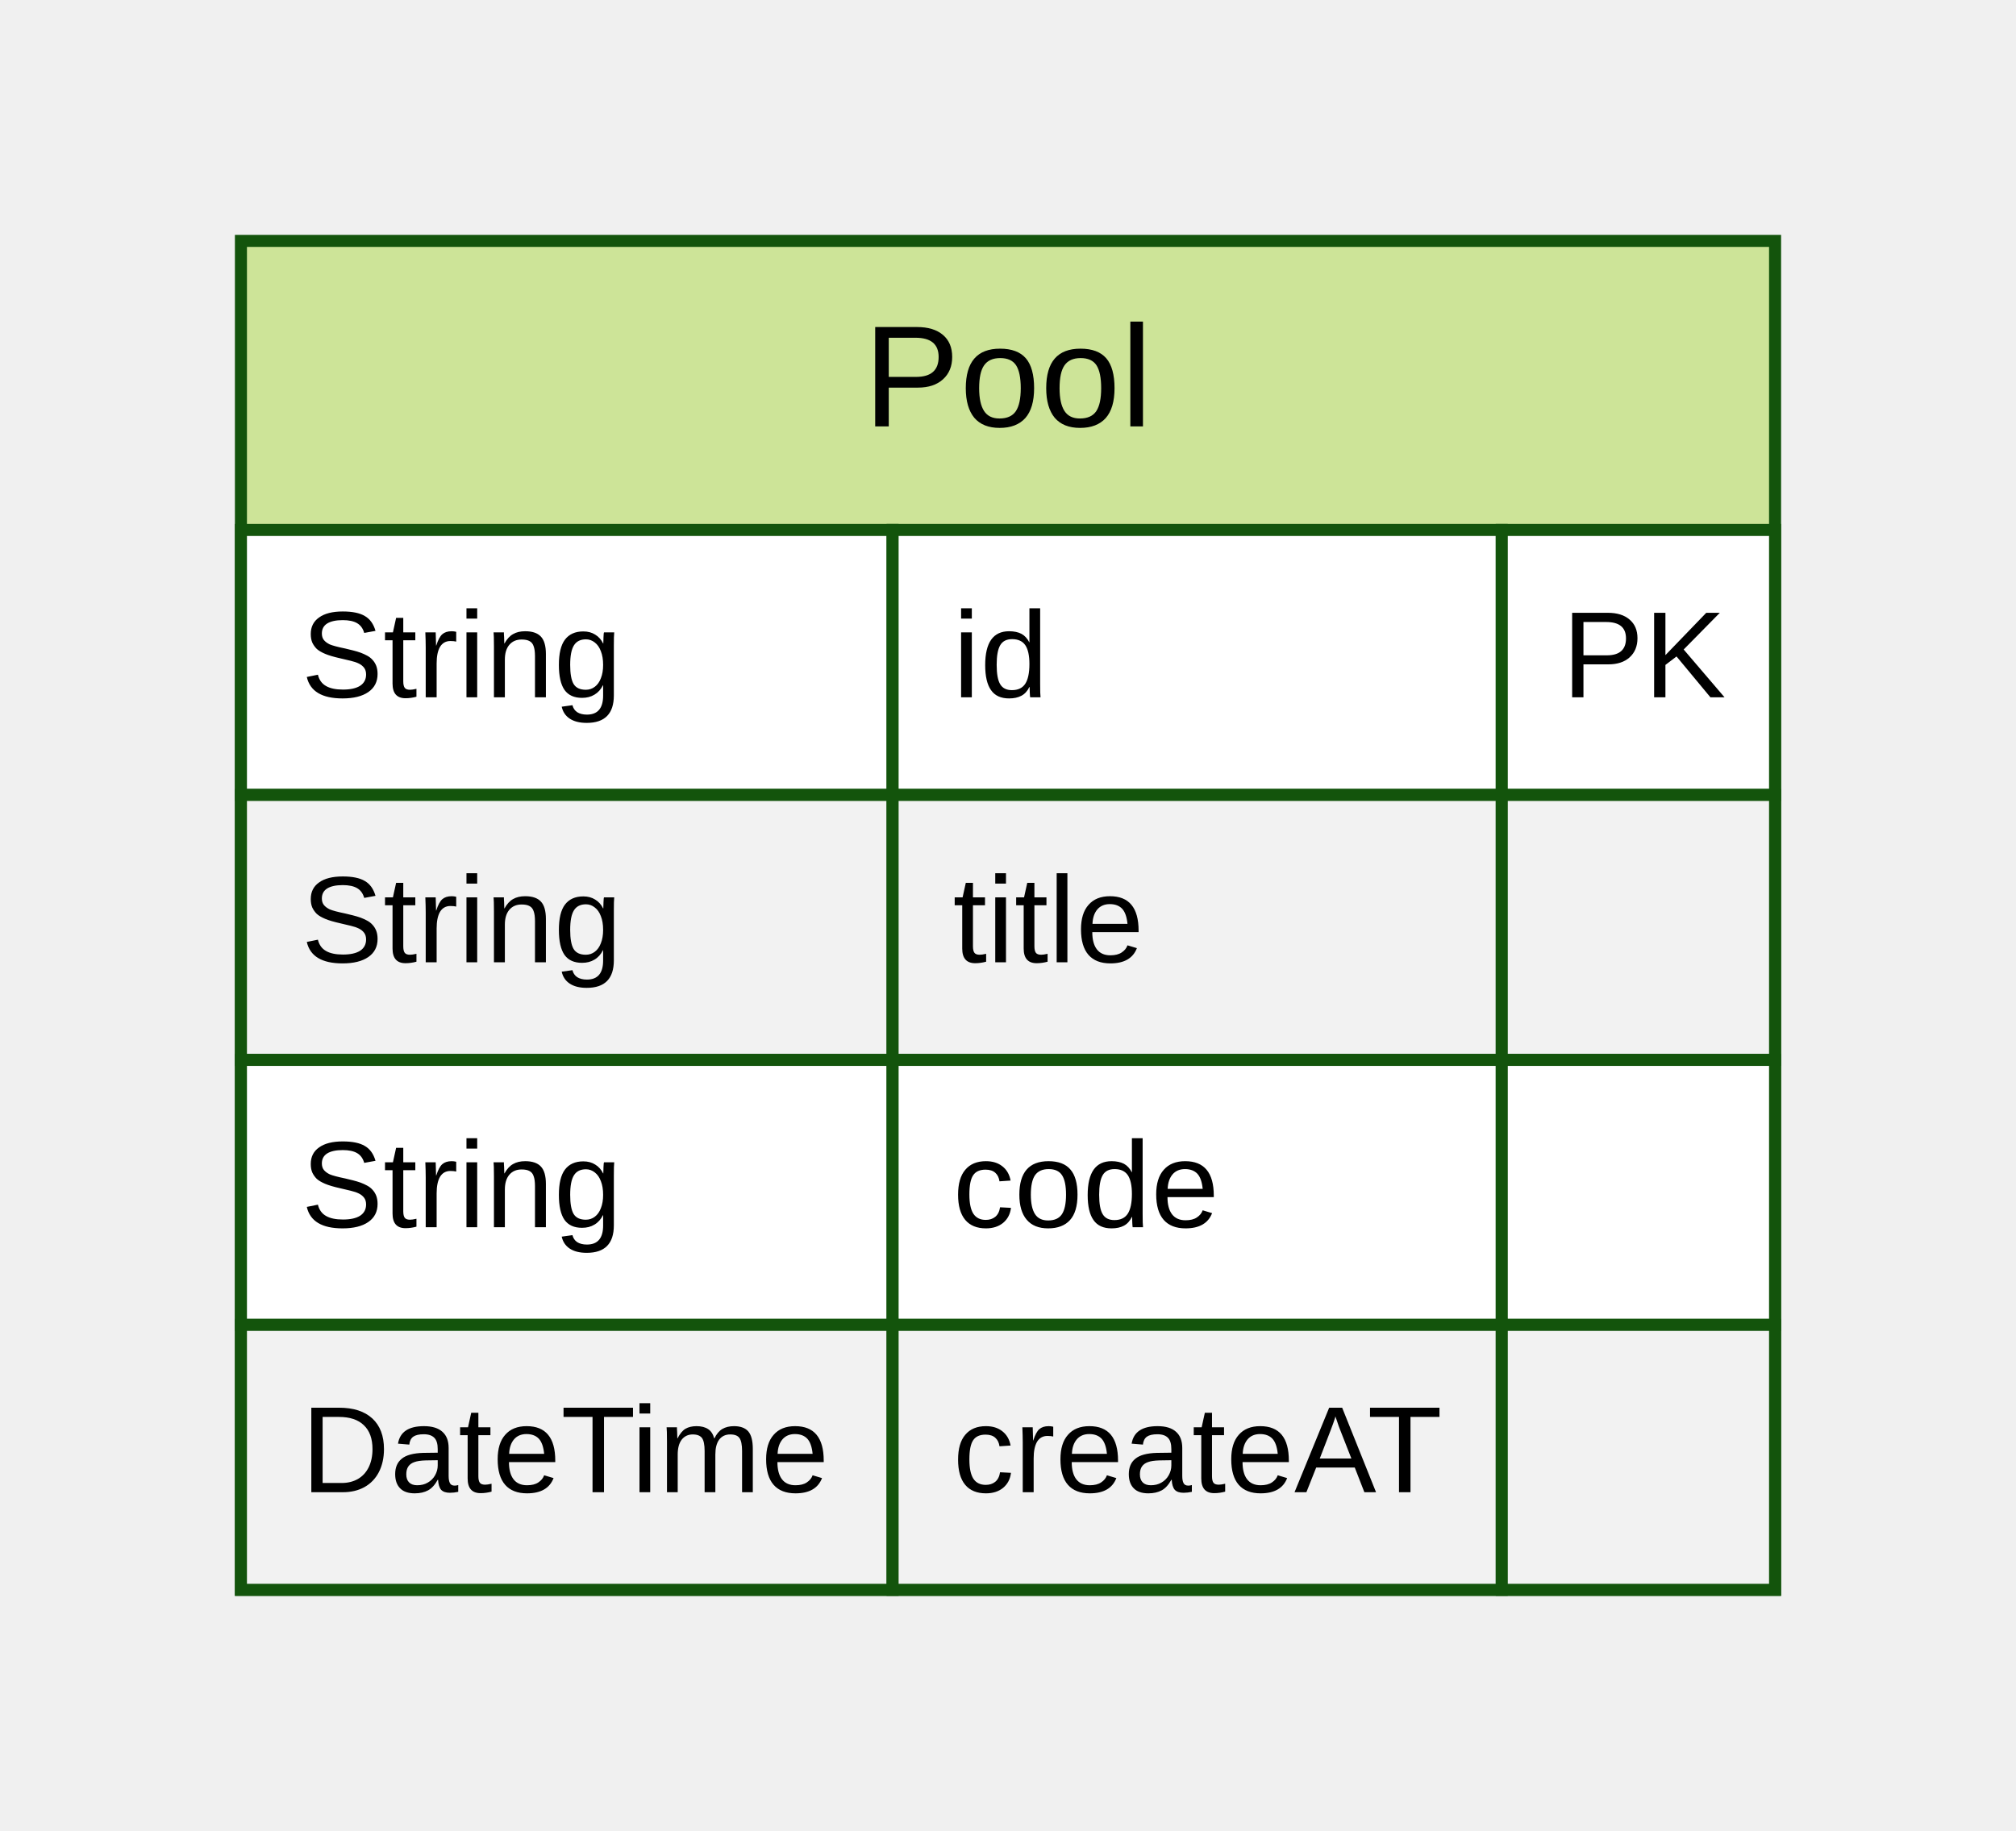
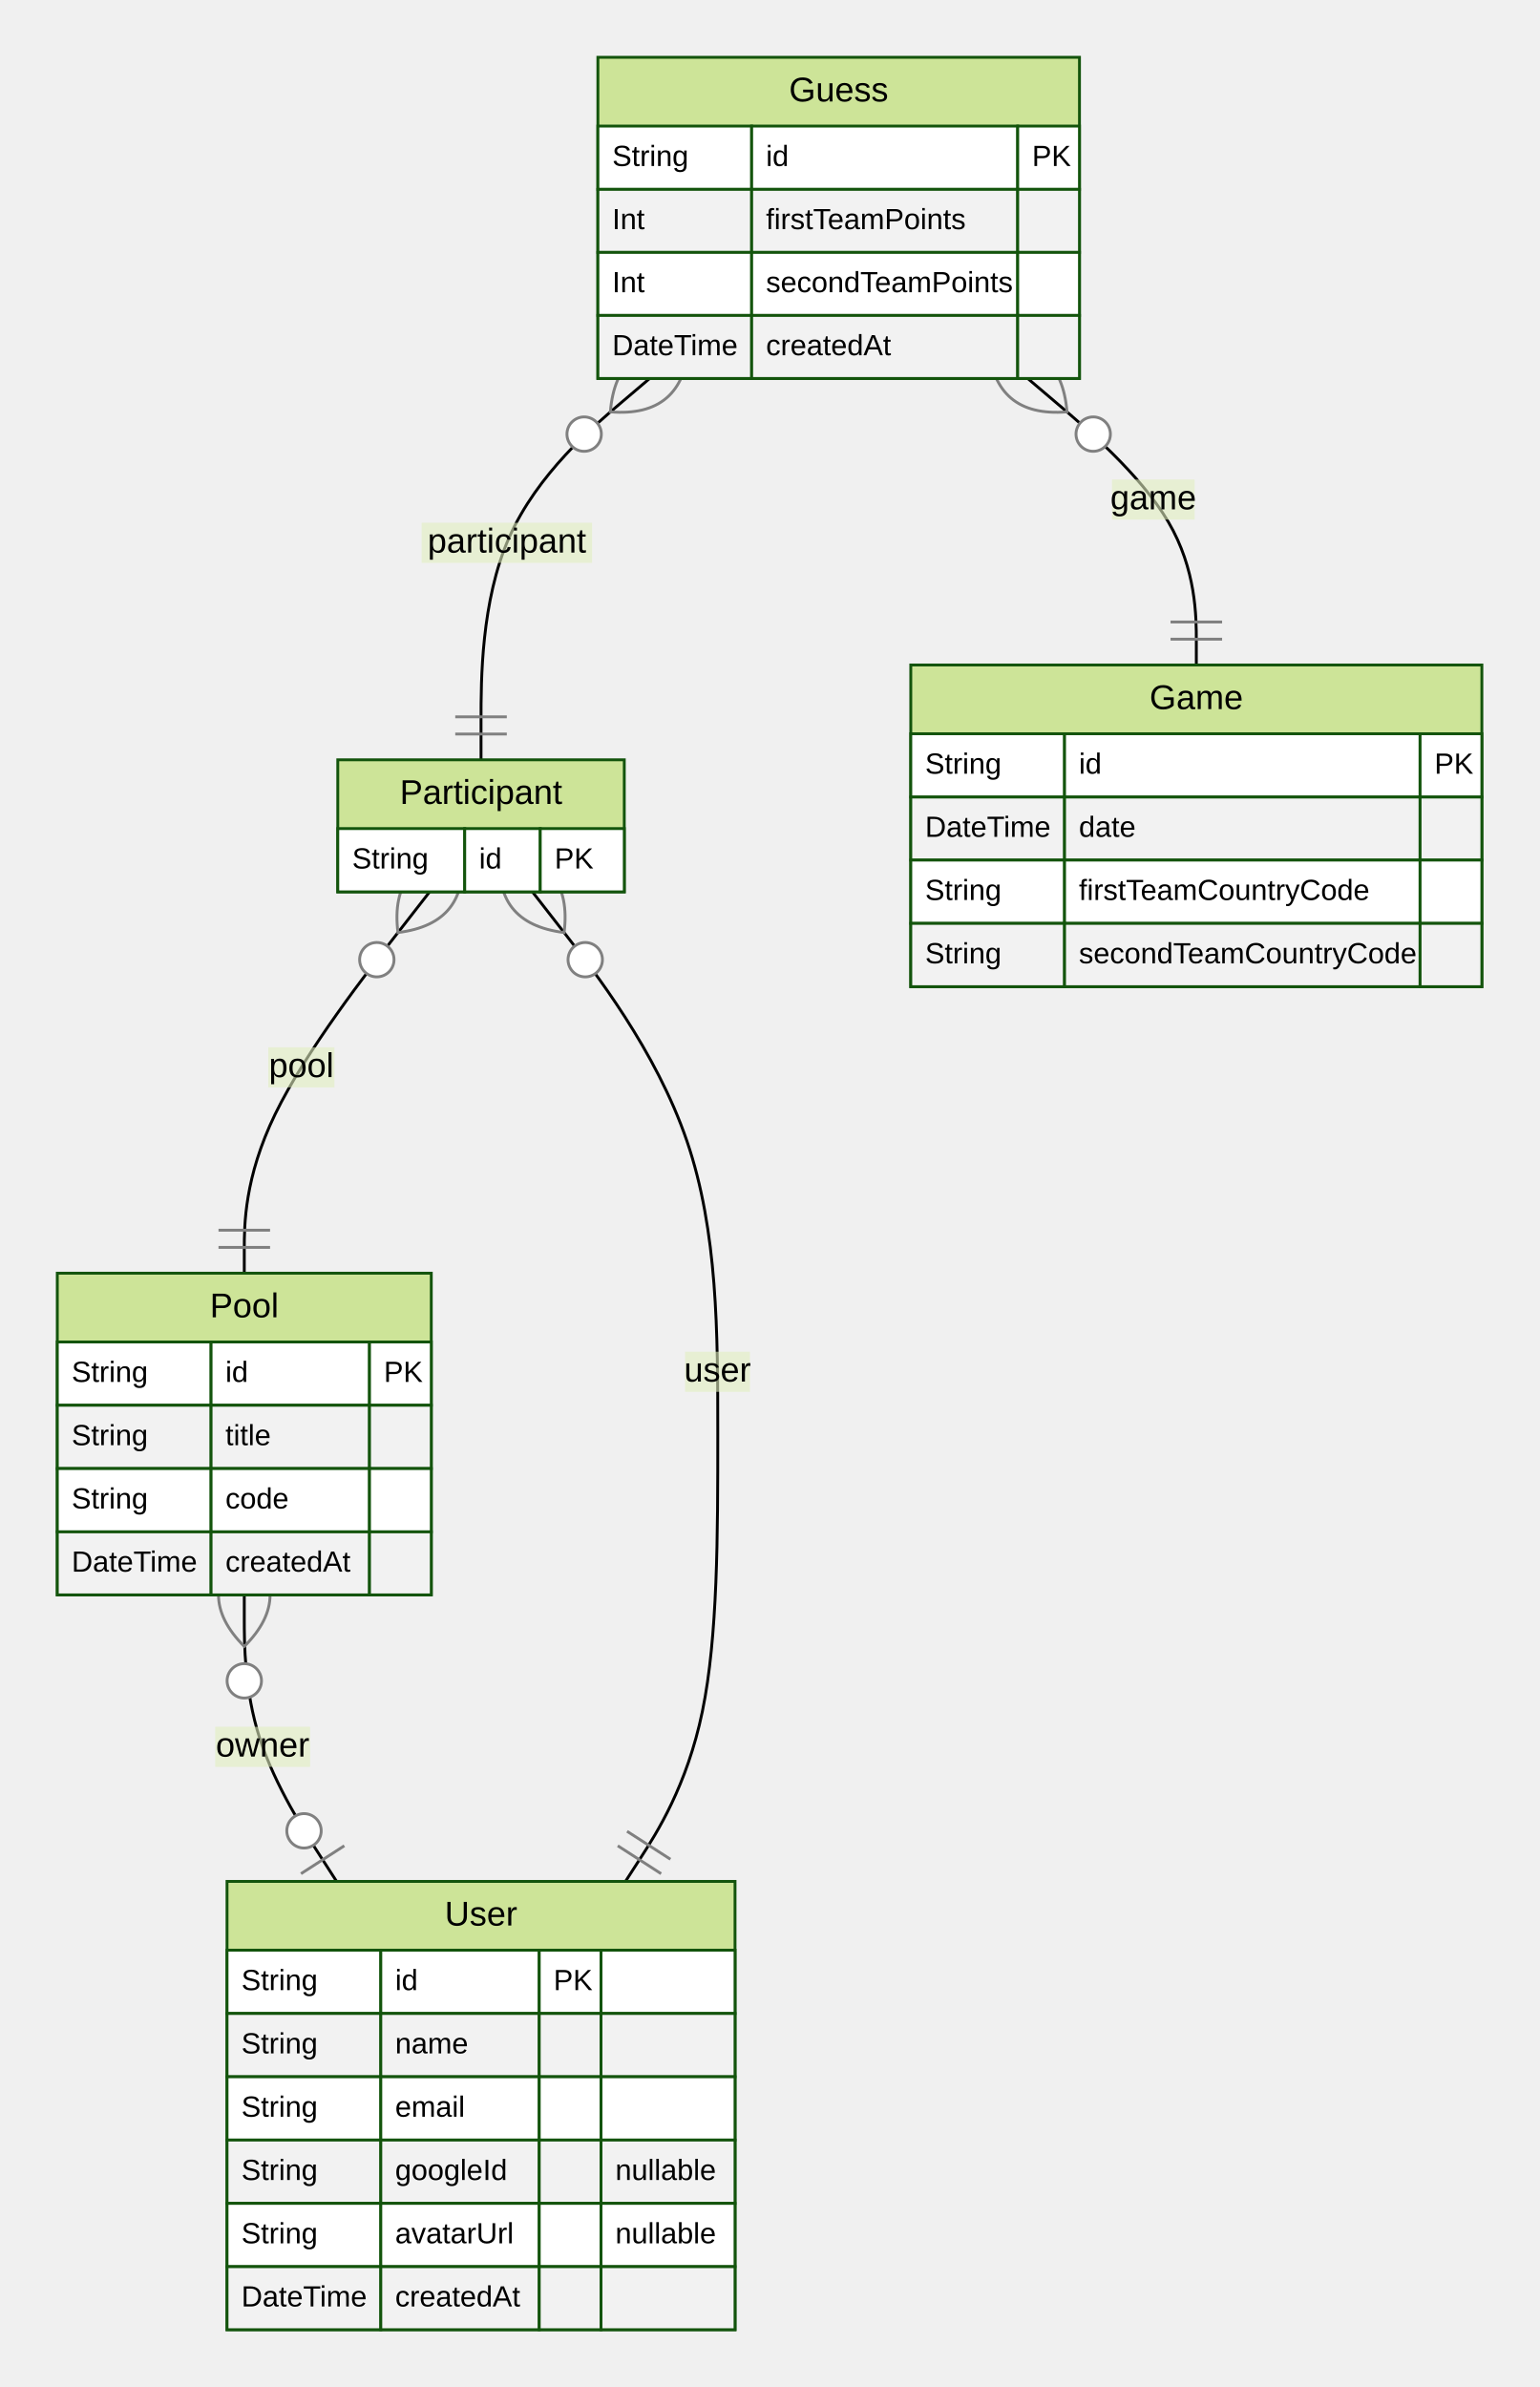
- <svg xmlns="http://www.w3.org/2000/svg" aria-labelledby="chart-title-mermaid-0 chart-desc-mermaid-0" role="img" viewBox="0 0 167.353 152" style="max-width: 167.353px; background-color: white;" width="100%" id="mermaid-0">
+ <svg xmlns="http://www.w3.org/2000/svg" aria-labelledby="chart-title-mermaid-0 chart-desc-mermaid-0" role="img" viewBox="0 0 537.227 833.102" style="max-width: 537.227px; background-color: white;" width="100%" id="mermaid-0">
  <style>#mermaid-0 {font-family:"trebuchet ms",verdana,arial,sans-serif;font-size:16px;fill:#000000;}#mermaid-0 .error-icon{fill:#552222;}#mermaid-0 .error-text{fill:#552222;stroke:#552222;}#mermaid-0 .edge-thickness-normal{stroke-width:2px;}#mermaid-0 .edge-thickness-thick{stroke-width:3.5px;}#mermaid-0 .edge-pattern-solid{stroke-dasharray:0;}#mermaid-0 .edge-pattern-dashed{stroke-dasharray:3;}#mermaid-0 .edge-pattern-dotted{stroke-dasharray:2;}#mermaid-0 .marker{fill:#000000;stroke:#000000;}#mermaid-0 .marker.cross{stroke:#000000;}#mermaid-0 svg{font-family:"trebuchet ms",verdana,arial,sans-serif;font-size:16px;}#mermaid-0 .entityBox{fill:#cde498;stroke:#13540c;}#mermaid-0 .attributeBoxOdd{fill:#ffffff;stroke:#13540c;}#mermaid-0 .attributeBoxEven{fill:#f2f2f2;stroke:#13540c;}#mermaid-0 .relationshipLabelBox{fill:hsl(78.158, 58.462%, 84.51%);opacity:0.7;background-color:hsl(78.158, 58.462%, 84.51%);}#mermaid-0 .relationshipLabelBox rect{opacity:0.5;}#mermaid-0 .relationshipLine{stroke:#000000;}#mermaid-0 :root{--mermaid-font-family:"trebuchet ms",verdana,arial,sans-serif;}</style>
  <g />
  <defs>
    <marker orient="auto" markerHeight="18" markerWidth="18" refY="9" refX="0" id="ONLY_ONE_START">
      <path d="M9,0 L9,18 M15,0 L15,18" fill="none" stroke="gray" />
    </marker>
  </defs>
  <defs>
    <marker orient="auto" markerHeight="18" markerWidth="18" refY="9" refX="18" id="ONLY_ONE_END">
      <path d="M3,0 L3,18 M9,0 L9,18" fill="none" stroke="gray" />
    </marker>
  </defs>
  <defs>
    <marker orient="auto" markerHeight="18" markerWidth="30" refY="9" refX="0" id="ZERO_OR_ONE_START">
      <circle r="6" cy="9" cx="21" fill="white" stroke="gray" />
      <path d="M9,0 L9,18" fill="none" stroke="gray" />
    </marker>
  </defs>
  <defs>
    <marker orient="auto" markerHeight="18" markerWidth="30" refY="9" refX="30" id="ZERO_OR_ONE_END">
      <circle r="6" cy="9" cx="9" fill="white" stroke="gray" />
      <path d="M21,0 L21,18" fill="none" stroke="gray" />
    </marker>
  </defs>
  <defs>
    <marker orient="auto" markerHeight="36" markerWidth="45" refY="18" refX="18" id="ONE_OR_MORE_START">
      <path d="M0,18 Q 18,0 36,18 Q 18,36 0,18 M42,9 L42,27" fill="none" stroke="gray" />
    </marker>
  </defs>
  <defs>
    <marker orient="auto" markerHeight="36" markerWidth="45" refY="18" refX="27" id="ONE_OR_MORE_END">
      <path d="M3,9 L3,27 M9,18 Q27,0 45,18 Q27,36 9,18" fill="none" stroke="gray" />
    </marker>
  </defs>
  <defs>
    <marker orient="auto" markerHeight="36" markerWidth="57" refY="18" refX="18" id="ZERO_OR_MORE_START">
      <circle r="6" cy="18" cx="48" fill="white" stroke="gray" />
      <path d="M0,18 Q18,0 36,18 Q18,36 0,18" fill="none" stroke="gray" />
    </marker>
  </defs>
  <defs>
    <marker orient="auto" markerHeight="36" markerWidth="57" refY="18" refX="39" id="ZERO_OR_MORE_END">
      <circle r="6" cy="18" cx="9" fill="white" stroke="gray" />
      <path d="M21,18 Q39,0 57,18 Q39,36 21,18" fill="none" stroke="gray" />
    </marker>
  </defs>
-   <g transform="translate(20,20 )" id="Pool">
-     <rect height="112" width="127.353" y="0" x="0" stroke="gray" fill-opacity="100%" fill="honeydew" class="er entityBox" />
-     <text transform="translate(63.6763,12)" style="font-family: &quot;trebuchet ms&quot;, verdana, arial, sans-serif;; font-size: 12px" text-anchor="middle" dominant-baseline="middle" y="0" x="0" id="entity-Pool" class="er entityLabel">Pool</text>
-     <rect height="22" width="54.096" y="24" x="0" stroke="gray" fill-opacity="100%" fill="honeydew" class="er attributeBoxOdd" />
-     <text transform="translate(5,35)" style="font-family: &quot;trebuchet ms&quot;, verdana, arial, sans-serif;; font-size: 10.2px" text-anchor="left" dominant-baseline="middle" y="0" x="0" id="entity-Pool-attr-1-type" class="er entityLabel">String</text>
-     <rect height="22" width="50.569" y="24" x="54.096" stroke="gray" fill-opacity="100%" fill="honeydew" class="er attributeBoxOdd" />
-     <text transform="translate(59.09555,35)" style="font-family: &quot;trebuchet ms&quot;, verdana, arial, sans-serif;; font-size: 10.2px" text-anchor="left" dominant-baseline="middle" y="0" x="0" id="entity-Pool-attr-1-name" class="er entityLabel">id</text>
-     <rect height="22" width="22.688" y="24" x="104.665" stroke="gray" fill-opacity="100%" fill="honeydew" class="er attributeBoxOdd" />
-     <text transform="translate(109.6649,35)" style="font-family: &quot;trebuchet ms&quot;, verdana, arial, sans-serif;; font-size: 10.2px" text-anchor="left" dominant-baseline="middle" y="0" x="0" id="entity-Pool-attr-1-key" class="er entityLabel">PK</text>
-     <rect height="22" width="54.096" y="46" x="0" stroke="gray" fill-opacity="100%" fill="honeydew" class="er attributeBoxEven" />
-     <text transform="translate(5,57)" style="font-family: &quot;trebuchet ms&quot;, verdana, arial, sans-serif;; font-size: 10.2px" text-anchor="left" dominant-baseline="middle" y="0" x="0" id="entity-Pool-attr-2-type" class="er entityLabel">String</text>
-     <rect height="22" width="50.569" y="46" x="54.096" stroke="gray" fill-opacity="100%" fill="honeydew" class="er attributeBoxEven" />
-     <text transform="translate(59.09555,57)" style="font-family: &quot;trebuchet ms&quot;, verdana, arial, sans-serif;; font-size: 10.2px" text-anchor="left" dominant-baseline="middle" y="0" x="0" id="entity-Pool-attr-2-name" class="er entityLabel">title</text>
-     <rect height="22" width="22.688" y="46" x="104.665" stroke="gray" fill-opacity="100%" fill="honeydew" class="er attributeBoxEven" />
-     <text transform="translate(109.6649,57)" style="font-family: &quot;trebuchet ms&quot;, verdana, arial, sans-serif;; font-size: 10.2px" text-anchor="left" dominant-baseline="middle" y="0" x="0" id="entity-Pool-attr-2-key" class="er entityLabel" />
-     <rect height="22" width="54.096" y="68" x="0" stroke="gray" fill-opacity="100%" fill="honeydew" class="er attributeBoxOdd" />
-     <text transform="translate(5,79)" style="font-family: &quot;trebuchet ms&quot;, verdana, arial, sans-serif;; font-size: 10.2px" text-anchor="left" dominant-baseline="middle" y="0" x="0" id="entity-Pool-attr-3-type" class="er entityLabel">String</text>
-     <rect height="22" width="50.569" y="68" x="54.096" stroke="gray" fill-opacity="100%" fill="honeydew" class="er attributeBoxOdd" />
-     <text transform="translate(59.09555,79)" style="font-family: &quot;trebuchet ms&quot;, verdana, arial, sans-serif;; font-size: 10.2px" text-anchor="left" dominant-baseline="middle" y="0" x="0" id="entity-Pool-attr-3-name" class="er entityLabel">code</text>
-     <rect height="22" width="22.688" y="68" x="104.665" stroke="gray" fill-opacity="100%" fill="honeydew" class="er attributeBoxOdd" />
-     <text transform="translate(109.6649,79)" style="font-family: &quot;trebuchet ms&quot;, verdana, arial, sans-serif;; font-size: 10.2px" text-anchor="left" dominant-baseline="middle" y="0" x="0" id="entity-Pool-attr-3-key" class="er entityLabel" />
-     <rect height="22" width="54.096" y="90" x="0" stroke="gray" fill-opacity="100%" fill="honeydew" class="er attributeBoxEven" />
-     <text transform="translate(5,101)" style="font-family: &quot;trebuchet ms&quot;, verdana, arial, sans-serif;; font-size: 10.2px" text-anchor="left" dominant-baseline="middle" y="0" x="0" id="entity-Pool-attr-4-type" class="er entityLabel">DateTime</text>
-     <rect height="22" width="50.569" y="90" x="54.096" stroke="gray" fill-opacity="100%" fill="honeydew" class="er attributeBoxEven" />
-     <text transform="translate(59.09555,101)" style="font-family: &quot;trebuchet ms&quot;, verdana, arial, sans-serif;; font-size: 10.2px" text-anchor="left" dominant-baseline="middle" y="0" x="0" id="entity-Pool-attr-4-name" class="er entityLabel">createAT</text>
-     <rect height="22" width="22.688" y="90" x="104.665" stroke="gray" fill-opacity="100%" fill="honeydew" class="er attributeBoxEven" />
-     <text transform="translate(109.6649,101)" style="font-family: &quot;trebuchet ms&quot;, verdana, arial, sans-serif;; font-size: 10.2px" text-anchor="left" dominant-baseline="middle" y="0" x="0" id="entity-Pool-attr-4-key" class="er entityLabel" />
-   </g>
+   <path marker-start="url(#ZERO_OR_MORE_START)" marker-end="url(#ZERO_OR_ONE_END)" fill="none" stroke="gray" d="M85.266,556.643L85.266,564.976C85.266,573.309,85.266,589.976,90.636,606.643C96.006,623.309,106.746,639.976,112.116,648.309L117.486,656.643" class="er relationshipLine" />
+   <path marker-start="url(#ZERO_OR_MORE_START)" marker-end="url(#ONLY_ONE_END)" fill="none" stroke="gray" d="M185.841,311.275L196.622,325.124C207.404,338.973,228.968,366.67,239.749,398.208C250.531,429.746,250.531,465.126,250.531,500.505C250.531,535.884,250.531,571.263,245.161,597.286C239.791,623.309,229.051,639.976,223.681,648.309L218.311,656.643" class="er relationshipLine" />
+   <path marker-start="url(#ZERO_OR_MORE_START)" marker-end="url(#ONLY_ONE_END)" fill="none" stroke="gray" d="M149.956,311.275L139.174,325.124C128.393,338.973,106.829,366.67,96.047,388.852C85.266,411.034,85.266,427.701,85.266,436.034L85.266,444.367" class="er relationshipLine" />
+   <path marker-start="url(#ZERO_OR_MORE_START)" marker-end="url(#ONLY_ONE_END)" fill="none" stroke="gray" d="M226.756,132.092L216.946,140.425C207.137,148.758,187.518,165.425,177.708,187.607C167.898,209.789,167.898,237.486,167.898,251.335L167.898,265.184" class="er relationshipLine" />
+   <path marker-start="url(#ZERO_OR_MORE_START)" marker-end="url(#ONLY_ONE_END)" fill="none" stroke="gray" d="M358.705,132.092L368.515,140.425C378.324,148.758,397.943,165.425,407.753,182.092C417.562,198.758,417.562,215.425,417.562,223.758L417.562,232.092" class="er relationshipLine" />
+   <g transform="translate(20,444.3672 )" id="Pool">
+     <rect height="112.275" width="130.531" y="0" x="0" stroke="gray" fill-opacity="100%" fill="honeydew" class="er entityBox" />
+     <text transform="translate(65.26562,12)" style="font-family: &quot;trebuchet ms&quot;, verdana, arial, sans-serif;; font-size: 12px" text-anchor="middle" dominant-baseline="middle" y="0" x="0" id="entity-Pool" class="er entityLabel">Pool</text>
+     <rect height="22.092" width="53.672" y="24" x="0" stroke="gray" fill-opacity="100%" fill="honeydew" class="er attributeBoxOdd" />
+     <text transform="translate(5,35.0459)" style="font-family: &quot;trebuchet ms&quot;, verdana, arial, sans-serif;; font-size: 10.2px" text-anchor="left" dominant-baseline="middle" y="0" x="0" id="entity-Pool-attr-1-type" class="er entityLabel">String</text>
+     <rect height="22.092" width="55.297" y="24" x="53.672" stroke="gray" fill-opacity="100%" fill="honeydew" class="er attributeBoxOdd" />
+     <text transform="translate(58.67188,35.0459)" style="font-family: &quot;trebuchet ms&quot;, verdana, arial, sans-serif;; font-size: 10.2px" text-anchor="left" dominant-baseline="middle" y="0" x="0" id="entity-Pool-attr-1-name" class="er entityLabel">id</text>
+     <rect height="22.092" width="21.562" y="24" x="108.969" stroke="gray" fill-opacity="100%" fill="honeydew" class="er attributeBoxOdd" />
+     <text transform="translate(113.9688,35.0459)" style="font-family: &quot;trebuchet ms&quot;, verdana, arial, sans-serif;; font-size: 10.2px" text-anchor="left" dominant-baseline="middle" y="0" x="0" id="entity-Pool-attr-1-key" class="er entityLabel">PK</text>
+     <rect height="22.092" width="53.672" y="46.092" x="0" stroke="gray" fill-opacity="100%" fill="honeydew" class="er attributeBoxEven" />
+     <text transform="translate(5,57.1377)" style="font-family: &quot;trebuchet ms&quot;, verdana, arial, sans-serif;; font-size: 10.2px" text-anchor="left" dominant-baseline="middle" y="0" x="0" id="entity-Pool-attr-2-type" class="er entityLabel">String</text>
+     <rect height="22.092" width="55.297" y="46.092" x="53.672" stroke="gray" fill-opacity="100%" fill="honeydew" class="er attributeBoxEven" />
+     <text transform="translate(58.67188,57.1377)" style="font-family: &quot;trebuchet ms&quot;, verdana, arial, sans-serif;; font-size: 10.2px" text-anchor="left" dominant-baseline="middle" y="0" x="0" id="entity-Pool-attr-2-name" class="er entityLabel">title</text>
+     <rect height="22.092" width="21.562" y="46.092" x="108.969" stroke="gray" fill-opacity="100%" fill="honeydew" class="er attributeBoxEven" />
+     <text transform="translate(113.9688,57.1377)" style="font-family: &quot;trebuchet ms&quot;, verdana, arial, sans-serif;; font-size: 10.2px" text-anchor="left" dominant-baseline="middle" y="0" x="0" id="entity-Pool-attr-2-key" class="er entityLabel" />
+     <rect height="22.092" width="53.672" y="68.184" x="0" stroke="gray" fill-opacity="100%" fill="honeydew" class="er attributeBoxOdd" />
+     <text transform="translate(5,79.22949)" style="font-family: &quot;trebuchet ms&quot;, verdana, arial, sans-serif;; font-size: 10.2px" text-anchor="left" dominant-baseline="middle" y="0" x="0" id="entity-Pool-attr-3-type" class="er entityLabel">String</text>
+     <rect height="22.092" width="55.297" y="68.184" x="53.672" stroke="gray" fill-opacity="100%" fill="honeydew" class="er attributeBoxOdd" />
+     <text transform="translate(58.67188,79.22949)" style="font-family: &quot;trebuchet ms&quot;, verdana, arial, sans-serif;; font-size: 10.2px" text-anchor="left" dominant-baseline="middle" y="0" x="0" id="entity-Pool-attr-3-name" class="er entityLabel">code</text>
+     <rect height="22.092" width="21.562" y="68.184" x="108.969" stroke="gray" fill-opacity="100%" fill="honeydew" class="er attributeBoxOdd" />
+     <text transform="translate(113.9688,79.22949)" style="font-family: &quot;trebuchet ms&quot;, verdana, arial, sans-serif;; font-size: 10.2px" text-anchor="left" dominant-baseline="middle" y="0" x="0" id="entity-Pool-attr-3-key" class="er entityLabel" />
+     <rect height="22" width="53.672" y="90.275" x="0" stroke="gray" fill-opacity="100%" fill="honeydew" class="er attributeBoxEven" />
+     <text transform="translate(5,101.2754)" style="font-family: &quot;trebuchet ms&quot;, verdana, arial, sans-serif;; font-size: 10.2px" text-anchor="left" dominant-baseline="middle" y="0" x="0" id="entity-Pool-attr-4-type" class="er entityLabel">DateTime</text>
+     <rect height="22" width="55.297" y="90.275" x="53.672" stroke="gray" fill-opacity="100%" fill="honeydew" class="er attributeBoxEven" />
+     <text transform="translate(58.67188,101.2754)" style="font-family: &quot;trebuchet ms&quot;, verdana, arial, sans-serif;; font-size: 10.2px" text-anchor="left" dominant-baseline="middle" y="0" x="0" id="entity-Pool-attr-4-name" class="er entityLabel">createdAt</text>
+     <rect height="22" width="21.562" y="90.275" x="108.969" stroke="gray" fill-opacity="100%" fill="honeydew" class="er attributeBoxEven" />
+     <text transform="translate(113.9688,101.2754)" style="font-family: &quot;trebuchet ms&quot;, verdana, arial, sans-serif;; font-size: 10.2px" text-anchor="left" dominant-baseline="middle" y="0" x="0" id="entity-Pool-attr-4-key" class="er entityLabel" />
+   </g>
+   <g transform="translate(117.8984,265.1836 )" id="Participant">
+     <rect height="46.092" width="100" y="0" x="0" stroke="gray" fill-opacity="100%" fill="honeydew" class="er entityBox" />
+     <text transform="translate(50,12)" style="font-family: &quot;trebuchet ms&quot;, verdana, arial, sans-serif;; font-size: 12px" text-anchor="middle" dominant-baseline="middle" y="0" x="0" id="entity-Participant" class="er entityLabel">Participant</text>
+     <rect height="22.092" width="44.302" y="24" x="0" stroke="gray" fill-opacity="100%" fill="honeydew" class="er attributeBoxOdd" />
+     <text transform="translate(5,35.0459)" style="font-family: &quot;trebuchet ms&quot;, verdana, arial, sans-serif;; font-size: 10.2px" text-anchor="left" dominant-baseline="middle" y="0" x="0" id="entity-Participant-attr-1-type" class="er entityLabel">String</text>
+     <rect height="22.092" width="26.365" y="24" x="44.302" stroke="gray" fill-opacity="100%" fill="honeydew" class="er attributeBoxOdd" />
+     <text transform="translate(49.30208,35.0459)" style="font-family: &quot;trebuchet ms&quot;, verdana, arial, sans-serif;; font-size: 10.2px" text-anchor="left" dominant-baseline="middle" y="0" x="0" id="entity-Participant-attr-1-name" class="er entityLabel">id</text>
+     <rect height="22.092" width="29.333" y="24" x="70.667" stroke="gray" fill-opacity="100%" fill="honeydew" class="er attributeBoxOdd" />
+     <text transform="translate(75.66667,35.0459)" style="font-family: &quot;trebuchet ms&quot;, verdana, arial, sans-serif;; font-size: 10.2px" text-anchor="left" dominant-baseline="middle" y="0" x="0" id="entity-Participant-attr-1-key" class="er entityLabel">PK</text>
+   </g>
+   <g transform="translate(79.24219,656.6426 )" id="User">
+     <rect height="156.459" width="177.312" y="0" x="0" stroke="gray" fill-opacity="100%" fill="honeydew" class="er entityBox" />
+     <text transform="translate(88.65625,12)" style="font-family: &quot;trebuchet ms&quot;, verdana, arial, sans-serif;; font-size: 12px" text-anchor="middle" dominant-baseline="middle" y="0" x="0" id="entity-User" class="er entityLabel">User</text>
+     <rect height="22.092" width="53.672" y="24" x="0" stroke="gray" fill-opacity="100%" fill="honeydew" class="er attributeBoxOdd" />
+     <text transform="translate(5,35.0459)" style="font-family: &quot;trebuchet ms&quot;, verdana, arial, sans-serif;; font-size: 10.2px" text-anchor="left" dominant-baseline="middle" y="0" x="0" id="entity-User-attr-1-type" class="er entityLabel">String</text>
+     <rect height="22.092" width="55.297" y="24" x="53.672" stroke="gray" fill-opacity="100%" fill="honeydew" class="er attributeBoxOdd" />
+     <text transform="translate(58.67188,35.0459)" style="font-family: &quot;trebuchet ms&quot;, verdana, arial, sans-serif;; font-size: 10.2px" text-anchor="left" dominant-baseline="middle" y="0" x="0" id="entity-User-attr-1-name" class="er entityLabel">id</text>
+     <rect height="22.092" width="21.562" y="24" x="108.969" stroke="gray" fill-opacity="100%" fill="honeydew" class="er attributeBoxOdd" />
+     <text transform="translate(113.9688,35.0459)" style="font-family: &quot;trebuchet ms&quot;, verdana, arial, sans-serif;; font-size: 10.2px" text-anchor="left" dominant-baseline="middle" y="0" x="0" id="entity-User-attr-1-key" class="er entityLabel">PK</text>
+     <rect height="22.092" width="46.781" y="24" x="130.531" stroke="gray" fill-opacity="100%" fill="honeydew" class="er attributeBoxOdd" />
+     <text transform="translate(135.5312,35.0459)" style="font-family: &quot;trebuchet ms&quot;, verdana, arial, sans-serif;; font-size: 10.2px" text-anchor="left" dominant-baseline="middle" y="0" x="0" id="entity-User-attr-1-comment" class="er entityLabel" />
+     <rect height="22.092" width="53.672" y="46.092" x="0" stroke="gray" fill-opacity="100%" fill="honeydew" class="er attributeBoxEven" />
+     <text transform="translate(5,57.1377)" style="font-family: &quot;trebuchet ms&quot;, verdana, arial, sans-serif;; font-size: 10.2px" text-anchor="left" dominant-baseline="middle" y="0" x="0" id="entity-User-attr-2-type" class="er entityLabel">String</text>
+     <rect height="22.092" width="55.297" y="46.092" x="53.672" stroke="gray" fill-opacity="100%" fill="honeydew" class="er attributeBoxEven" />
+     <text transform="translate(58.67188,57.1377)" style="font-family: &quot;trebuchet ms&quot;, verdana, arial, sans-serif;; font-size: 10.2px" text-anchor="left" dominant-baseline="middle" y="0" x="0" id="entity-User-attr-2-name" class="er entityLabel">name</text>
+     <rect height="22.092" width="21.562" y="46.092" x="108.969" stroke="gray" fill-opacity="100%" fill="honeydew" class="er attributeBoxEven" />
+     <text transform="translate(113.9688,57.1377)" style="font-family: &quot;trebuchet ms&quot;, verdana, arial, sans-serif;; font-size: 10.2px" text-anchor="left" dominant-baseline="middle" y="0" x="0" id="entity-User-attr-2-key" class="er entityLabel" />
+     <rect height="22.092" width="46.781" y="46.092" x="130.531" stroke="gray" fill-opacity="100%" fill="honeydew" class="er attributeBoxEven" />
+     <text transform="translate(135.5312,57.1377)" style="font-family: &quot;trebuchet ms&quot;, verdana, arial, sans-serif;; font-size: 10.2px" text-anchor="left" dominant-baseline="middle" y="0" x="0" id="entity-User-attr-2-comment" class="er entityLabel" />
+     <rect height="22.092" width="53.672" y="68.184" x="0" stroke="gray" fill-opacity="100%" fill="honeydew" class="er attributeBoxOdd" />
+     <text transform="translate(5,79.22949)" style="font-family: &quot;trebuchet ms&quot;, verdana, arial, sans-serif;; font-size: 10.2px" text-anchor="left" dominant-baseline="middle" y="0" x="0" id="entity-User-attr-3-type" class="er entityLabel">String</text>
+     <rect height="22.092" width="55.297" y="68.184" x="53.672" stroke="gray" fill-opacity="100%" fill="honeydew" class="er attributeBoxOdd" />
+     <text transform="translate(58.67188,79.22949)" style="font-family: &quot;trebuchet ms&quot;, verdana, arial, sans-serif;; font-size: 10.2px" text-anchor="left" dominant-baseline="middle" y="0" x="0" id="entity-User-attr-3-name" class="er entityLabel">email</text>
+     <rect height="22.092" width="21.562" y="68.184" x="108.969" stroke="gray" fill-opacity="100%" fill="honeydew" class="er attributeBoxOdd" />
+     <text transform="translate(113.9688,79.22949)" style="font-family: &quot;trebuchet ms&quot;, verdana, arial, sans-serif;; font-size: 10.2px" text-anchor="left" dominant-baseline="middle" y="0" x="0" id="entity-User-attr-3-key" class="er entityLabel" />
+     <rect height="22.092" width="46.781" y="68.184" x="130.531" stroke="gray" fill-opacity="100%" fill="honeydew" class="er attributeBoxOdd" />
+     <text transform="translate(135.5312,79.22949)" style="font-family: &quot;trebuchet ms&quot;, verdana, arial, sans-serif;; font-size: 10.2px" text-anchor="left" dominant-baseline="middle" y="0" x="0" id="entity-User-attr-3-comment" class="er entityLabel" />
+     <rect height="22.092" width="53.672" y="90.275" x="0" stroke="gray" fill-opacity="100%" fill="honeydew" class="er attributeBoxEven" />
+     <text transform="translate(5,101.3213)" style="font-family: &quot;trebuchet ms&quot;, verdana, arial, sans-serif;; font-size: 10.2px" text-anchor="left" dominant-baseline="middle" y="0" x="0" id="entity-User-attr-4-type" class="er entityLabel">String</text>
+     <rect height="22.092" width="55.297" y="90.275" x="53.672" stroke="gray" fill-opacity="100%" fill="honeydew" class="er attributeBoxEven" />
+     <text transform="translate(58.67188,101.3213)" style="font-family: &quot;trebuchet ms&quot;, verdana, arial, sans-serif;; font-size: 10.2px" text-anchor="left" dominant-baseline="middle" y="0" x="0" id="entity-User-attr-4-name" class="er entityLabel">googleId</text>
+     <rect height="22.092" width="21.562" y="90.275" x="108.969" stroke="gray" fill-opacity="100%" fill="honeydew" class="er attributeBoxEven" />
+     <text transform="translate(113.9688,101.3213)" style="font-family: &quot;trebuchet ms&quot;, verdana, arial, sans-serif;; font-size: 10.2px" text-anchor="left" dominant-baseline="middle" y="0" x="0" id="entity-User-attr-4-key" class="er entityLabel" />
+     <rect height="22.092" width="46.781" y="90.275" x="130.531" stroke="gray" fill-opacity="100%" fill="honeydew" class="er attributeBoxEven" />
+     <text transform="translate(135.5312,101.3213)" style="font-family: &quot;trebuchet ms&quot;, verdana, arial, sans-serif;; font-size: 10.2px" text-anchor="left" dominant-baseline="middle" y="0" x="0" id="entity-User-attr-4-comment" class="er entityLabel">nullable</text>
+     <rect height="22.092" width="53.672" y="112.367" x="0" stroke="gray" fill-opacity="100%" fill="honeydew" class="er attributeBoxOdd" />
+     <text transform="translate(5,123.4131)" style="font-family: &quot;trebuchet ms&quot;, verdana, arial, sans-serif;; font-size: 10.2px" text-anchor="left" dominant-baseline="middle" y="0" x="0" id="entity-User-attr-5-type" class="er entityLabel">String</text>
+     <rect height="22.092" width="55.297" y="112.367" x="53.672" stroke="gray" fill-opacity="100%" fill="honeydew" class="er attributeBoxOdd" />
+     <text transform="translate(58.67188,123.4131)" style="font-family: &quot;trebuchet ms&quot;, verdana, arial, sans-serif;; font-size: 10.2px" text-anchor="left" dominant-baseline="middle" y="0" x="0" id="entity-User-attr-5-name" class="er entityLabel">avatarUrl</text>
+     <rect height="22.092" width="21.562" y="112.367" x="108.969" stroke="gray" fill-opacity="100%" fill="honeydew" class="er attributeBoxOdd" />
+     <text transform="translate(113.9688,123.4131)" style="font-family: &quot;trebuchet ms&quot;, verdana, arial, sans-serif;; font-size: 10.2px" text-anchor="left" dominant-baseline="middle" y="0" x="0" id="entity-User-attr-5-key" class="er entityLabel" />
+     <rect height="22.092" width="46.781" y="112.367" x="130.531" stroke="gray" fill-opacity="100%" fill="honeydew" class="er attributeBoxOdd" />
+     <text transform="translate(135.5312,123.4131)" style="font-family: &quot;trebuchet ms&quot;, verdana, arial, sans-serif;; font-size: 10.2px" text-anchor="left" dominant-baseline="middle" y="0" x="0" id="entity-User-attr-5-comment" class="er entityLabel">nullable</text>
+     <rect height="22" width="53.672" y="134.459" x="0" stroke="gray" fill-opacity="100%" fill="honeydew" class="er attributeBoxEven" />
+     <text transform="translate(5,145.459)" style="font-family: &quot;trebuchet ms&quot;, verdana, arial, sans-serif;; font-size: 10.2px" text-anchor="left" dominant-baseline="middle" y="0" x="0" id="entity-User-attr-6-type" class="er entityLabel">DateTime</text>
+     <rect height="22" width="55.297" y="134.459" x="53.672" stroke="gray" fill-opacity="100%" fill="honeydew" class="er attributeBoxEven" />
+     <text transform="translate(58.67188,145.459)" style="font-family: &quot;trebuchet ms&quot;, verdana, arial, sans-serif;; font-size: 10.2px" text-anchor="left" dominant-baseline="middle" y="0" x="0" id="entity-User-attr-6-name" class="er entityLabel">createdAt</text>
+     <rect height="22" width="21.562" y="134.459" x="108.969" stroke="gray" fill-opacity="100%" fill="honeydew" class="er attributeBoxEven" />
+     <text transform="translate(113.9688,145.459)" style="font-family: &quot;trebuchet ms&quot;, verdana, arial, sans-serif;; font-size: 10.2px" text-anchor="left" dominant-baseline="middle" y="0" x="0" id="entity-User-attr-6-key" class="er entityLabel" />
+     <rect height="22" width="46.781" y="134.459" x="130.531" stroke="gray" fill-opacity="100%" fill="honeydew" class="er attributeBoxEven" />
+     <text transform="translate(135.5312,145.459)" style="font-family: &quot;trebuchet ms&quot;, verdana, arial, sans-serif;; font-size: 10.2px" text-anchor="left" dominant-baseline="middle" y="0" x="0" id="entity-User-attr-6-comment" class="er entityLabel" />
+   </g>
+   <g transform="translate(317.8984,232.0918 )" id="Game">
+     <rect height="112.275" width="199.328" y="0" x="0" stroke="gray" fill-opacity="100%" fill="honeydew" class="er entityBox" />
+     <text transform="translate(99.66406,12)" style="font-family: &quot;trebuchet ms&quot;, verdana, arial, sans-serif;; font-size: 12px" text-anchor="middle" dominant-baseline="middle" y="0" x="0" id="entity-Game" class="er entityLabel">Game</text>
+     <rect height="22.092" width="53.672" y="24" x="0" stroke="gray" fill-opacity="100%" fill="honeydew" class="er attributeBoxOdd" />
+     <text transform="translate(5,35.0459)" style="font-family: &quot;trebuchet ms&quot;, verdana, arial, sans-serif;; font-size: 10.2px" text-anchor="left" dominant-baseline="middle" y="0" x="0" id="entity-Game-attr-1-type" class="er entityLabel">String</text>
+     <rect height="22.092" width="124.094" y="24" x="53.672" stroke="gray" fill-opacity="100%" fill="honeydew" class="er attributeBoxOdd" />
+     <text transform="translate(58.67188,35.0459)" style="font-family: &quot;trebuchet ms&quot;, verdana, arial, sans-serif;; font-size: 10.2px" text-anchor="left" dominant-baseline="middle" y="0" x="0" id="entity-Game-attr-1-name" class="er entityLabel">id</text>
+     <rect height="22.092" width="21.562" y="24" x="177.766" stroke="gray" fill-opacity="100%" fill="honeydew" class="er attributeBoxOdd" />
+     <text transform="translate(182.7656,35.0459)" style="font-family: &quot;trebuchet ms&quot;, verdana, arial, sans-serif;; font-size: 10.2px" text-anchor="left" dominant-baseline="middle" y="0" x="0" id="entity-Game-attr-1-key" class="er entityLabel">PK</text>
+     <rect height="22" width="53.672" y="46.092" x="0" stroke="gray" fill-opacity="100%" fill="honeydew" class="er attributeBoxEven" />
+     <text transform="translate(5,57.0918)" style="font-family: &quot;trebuchet ms&quot;, verdana, arial, sans-serif;; font-size: 10.2px" text-anchor="left" dominant-baseline="middle" y="0" x="0" id="entity-Game-attr-2-type" class="er entityLabel">DateTime</text>
+     <rect height="22" width="124.094" y="46.092" x="53.672" stroke="gray" fill-opacity="100%" fill="honeydew" class="er attributeBoxEven" />
+     <text transform="translate(58.67188,57.0918)" style="font-family: &quot;trebuchet ms&quot;, verdana, arial, sans-serif;; font-size: 10.2px" text-anchor="left" dominant-baseline="middle" y="0" x="0" id="entity-Game-attr-2-name" class="er entityLabel">date</text>
+     <rect height="22" width="21.562" y="46.092" x="177.766" stroke="gray" fill-opacity="100%" fill="honeydew" class="er attributeBoxEven" />
+     <text transform="translate(182.7656,57.0918)" style="font-family: &quot;trebuchet ms&quot;, verdana, arial, sans-serif;; font-size: 10.2px" text-anchor="left" dominant-baseline="middle" y="0" x="0" id="entity-Game-attr-2-key" class="er entityLabel" />
+     <rect height="22.092" width="53.672" y="68.092" x="0" stroke="gray" fill-opacity="100%" fill="honeydew" class="er attributeBoxOdd" />
+     <text transform="translate(5,79.1377)" style="font-family: &quot;trebuchet ms&quot;, verdana, arial, sans-serif;; font-size: 10.2px" text-anchor="left" dominant-baseline="middle" y="0" x="0" id="entity-Game-attr-3-type" class="er entityLabel">String</text>
+     <rect height="22.092" width="124.094" y="68.092" x="53.672" stroke="gray" fill-opacity="100%" fill="honeydew" class="er attributeBoxOdd" />
+     <text transform="translate(58.67188,79.1377)" style="font-family: &quot;trebuchet ms&quot;, verdana, arial, sans-serif;; font-size: 10.2px" text-anchor="left" dominant-baseline="middle" y="0" x="0" id="entity-Game-attr-3-name" class="er entityLabel">firstTeamCountryCode</text>
+     <rect height="22.092" width="21.562" y="68.092" x="177.766" stroke="gray" fill-opacity="100%" fill="honeydew" class="er attributeBoxOdd" />
+     <text transform="translate(182.7656,79.1377)" style="font-family: &quot;trebuchet ms&quot;, verdana, arial, sans-serif;; font-size: 10.2px" text-anchor="left" dominant-baseline="middle" y="0" x="0" id="entity-Game-attr-3-key" class="er entityLabel" />
+     <rect height="22.092" width="53.672" y="90.184" x="0" stroke="gray" fill-opacity="100%" fill="honeydew" class="er attributeBoxEven" />
+     <text transform="translate(5,101.2295)" style="font-family: &quot;trebuchet ms&quot;, verdana, arial, sans-serif;; font-size: 10.2px" text-anchor="left" dominant-baseline="middle" y="0" x="0" id="entity-Game-attr-4-type" class="er entityLabel">String</text>
+     <rect height="22.092" width="124.094" y="90.184" x="53.672" stroke="gray" fill-opacity="100%" fill="honeydew" class="er attributeBoxEven" />
+     <text transform="translate(58.67188,101.2295)" style="font-family: &quot;trebuchet ms&quot;, verdana, arial, sans-serif;; font-size: 10.2px" text-anchor="left" dominant-baseline="middle" y="0" x="0" id="entity-Game-attr-4-name" class="er entityLabel">secondTeamCountryCode</text>
+     <rect height="22.092" width="21.562" y="90.184" x="177.766" stroke="gray" fill-opacity="100%" fill="honeydew" class="er attributeBoxEven" />
+     <text transform="translate(182.7656,101.2295)" style="font-family: &quot;trebuchet ms&quot;, verdana, arial, sans-serif;; font-size: 10.2px" text-anchor="left" dominant-baseline="middle" y="0" x="0" id="entity-Game-attr-4-key" class="er entityLabel" />
+   </g>
+   <g transform="translate(208.6836,20 )" id="Guess">
+     <rect height="112.092" width="168.094" y="0" x="0" stroke="gray" fill-opacity="100%" fill="honeydew" class="er entityBox" />
+     <text transform="translate(84.04688,12)" style="font-family: &quot;trebuchet ms&quot;, verdana, arial, sans-serif;; font-size: 12px" text-anchor="middle" dominant-baseline="middle" y="0" x="0" id="entity-Guess" class="er entityLabel">Guess</text>
+     <rect height="22.092" width="53.672" y="24" x="0" stroke="gray" fill-opacity="100%" fill="honeydew" class="er attributeBoxOdd" />
+     <text transform="translate(5,35.0459)" style="font-family: &quot;trebuchet ms&quot;, verdana, arial, sans-serif;; font-size: 10.2px" text-anchor="left" dominant-baseline="middle" y="0" x="0" id="entity-Guess-attr-1-type" class="er entityLabel">String</text>
+     <rect height="22.092" width="92.859" y="24" x="53.672" stroke="gray" fill-opacity="100%" fill="honeydew" class="er attributeBoxOdd" />
+     <text transform="translate(58.67188,35.0459)" style="font-family: &quot;trebuchet ms&quot;, verdana, arial, sans-serif;; font-size: 10.2px" text-anchor="left" dominant-baseline="middle" y="0" x="0" id="entity-Guess-attr-1-name" class="er entityLabel">id</text>
+     <rect height="22.092" width="21.562" y="24" x="146.531" stroke="gray" fill-opacity="100%" fill="honeydew" class="er attributeBoxOdd" />
+     <text transform="translate(151.5312,35.0459)" style="font-family: &quot;trebuchet ms&quot;, verdana, arial, sans-serif;; font-size: 10.2px" text-anchor="left" dominant-baseline="middle" y="0" x="0" id="entity-Guess-attr-1-key" class="er entityLabel">PK</text>
+     <rect height="22" width="53.672" y="46.092" x="0" stroke="gray" fill-opacity="100%" fill="honeydew" class="er attributeBoxEven" />
+     <text transform="translate(5,57.0918)" style="font-family: &quot;trebuchet ms&quot;, verdana, arial, sans-serif;; font-size: 10.2px" text-anchor="left" dominant-baseline="middle" y="0" x="0" id="entity-Guess-attr-2-type" class="er entityLabel">Int</text>
+     <rect height="22" width="92.859" y="46.092" x="53.672" stroke="gray" fill-opacity="100%" fill="honeydew" class="er attributeBoxEven" />
+     <text transform="translate(58.67188,57.0918)" style="font-family: &quot;trebuchet ms&quot;, verdana, arial, sans-serif;; font-size: 10.2px" text-anchor="left" dominant-baseline="middle" y="0" x="0" id="entity-Guess-attr-2-name" class="er entityLabel">firstTeamPoints</text>
+     <rect height="22" width="21.562" y="46.092" x="146.531" stroke="gray" fill-opacity="100%" fill="honeydew" class="er attributeBoxEven" />
+     <text transform="translate(151.5312,57.0918)" style="font-family: &quot;trebuchet ms&quot;, verdana, arial, sans-serif;; font-size: 10.2px" text-anchor="left" dominant-baseline="middle" y="0" x="0" id="entity-Guess-attr-2-key" class="er entityLabel" />
+     <rect height="22" width="53.672" y="68.092" x="0" stroke="gray" fill-opacity="100%" fill="honeydew" class="er attributeBoxOdd" />
+     <text transform="translate(5,79.0918)" style="font-family: &quot;trebuchet ms&quot;, verdana, arial, sans-serif;; font-size: 10.2px" text-anchor="left" dominant-baseline="middle" y="0" x="0" id="entity-Guess-attr-3-type" class="er entityLabel">Int</text>
+     <rect height="22" width="92.859" y="68.092" x="53.672" stroke="gray" fill-opacity="100%" fill="honeydew" class="er attributeBoxOdd" />
+     <text transform="translate(58.67188,79.0918)" style="font-family: &quot;trebuchet ms&quot;, verdana, arial, sans-serif;; font-size: 10.2px" text-anchor="left" dominant-baseline="middle" y="0" x="0" id="entity-Guess-attr-3-name" class="er entityLabel">secondTeamPoints</text>
+     <rect height="22" width="21.562" y="68.092" x="146.531" stroke="gray" fill-opacity="100%" fill="honeydew" class="er attributeBoxOdd" />
+     <text transform="translate(151.5312,79.0918)" style="font-family: &quot;trebuchet ms&quot;, verdana, arial, sans-serif;; font-size: 10.2px" text-anchor="left" dominant-baseline="middle" y="0" x="0" id="entity-Guess-attr-3-key" class="er entityLabel" />
+     <rect height="22" width="53.672" y="90.092" x="0" stroke="gray" fill-opacity="100%" fill="honeydew" class="er attributeBoxEven" />
+     <text transform="translate(5,101.0918)" style="font-family: &quot;trebuchet ms&quot;, verdana, arial, sans-serif;; font-size: 10.2px" text-anchor="left" dominant-baseline="middle" y="0" x="0" id="entity-Guess-attr-4-type" class="er entityLabel">DateTime</text>
+     <rect height="22" width="92.859" y="90.092" x="53.672" stroke="gray" fill-opacity="100%" fill="honeydew" class="er attributeBoxEven" />
+     <text transform="translate(58.67188,101.0918)" style="font-family: &quot;trebuchet ms&quot;, verdana, arial, sans-serif;; font-size: 10.2px" text-anchor="left" dominant-baseline="middle" y="0" x="0" id="entity-Guess-attr-4-name" class="er entityLabel">createdAt</text>
+     <rect height="22" width="21.562" y="90.092" x="146.531" stroke="gray" fill-opacity="100%" fill="honeydew" class="er attributeBoxEven" />
+     <text transform="translate(151.5312,101.0918)" style="font-family: &quot;trebuchet ms&quot;, verdana, arial, sans-serif;; font-size: 10.2px" text-anchor="left" dominant-baseline="middle" y="0" x="0" id="entity-Guess-attr-4-key" class="er entityLabel" />
+   </g>
+   <rect fill-opacity="85%" fill="white" height="14" width="33.141" y="602.671" x="75.099" class="er relationshipLabelBox" />
+   <text style="font-family: &quot;trebuchet ms&quot;, verdana, arial, sans-serif;; font-size: 12px" dominant-baseline="middle" text-anchor="middle" y="609.671" x="91.669" id="rel1" class="er relationshipLabel">owner</text>
+   <rect fill-opacity="85%" fill="white" height="14" width="22.625" y="471.777" x="239.126" class="er relationshipLabelBox" />
+   <text style="font-family: &quot;trebuchet ms&quot;, verdana, arial, sans-serif;; font-size: 12px" dominant-baseline="middle" text-anchor="middle" y="478.777" x="250.438" id="rel2" class="er relationshipLabel">user</text>
+   <rect fill-opacity="85%" fill="white" height="14" width="23.109" y="365.523" x="93.618" class="er relationshipLabelBox" />
+   <text style="font-family: &quot;trebuchet ms&quot;, verdana, arial, sans-serif;; font-size: 12px" dominant-baseline="middle" text-anchor="middle" y="372.523" x="105.172" id="rel3" class="er relationshipLabel">pool</text>
+   <rect fill-opacity="85%" fill="white" height="14" width="59.516" y="182.456" x="147.16" class="er relationshipLabelBox" />
+   <text style="font-family: &quot;trebuchet ms&quot;, verdana, arial, sans-serif;; font-size: 12px" dominant-baseline="middle" text-anchor="middle" y="189.456" x="176.918" id="rel4" class="er relationshipLabel">participant</text>
+   <rect fill-opacity="85%" fill="white" height="14" width="28.844" y="167.358" x="388.125" class="er relationshipLabelBox" />
+   <text style="font-family: &quot;trebuchet ms&quot;, verdana, arial, sans-serif;; font-size: 12px" dominant-baseline="middle" text-anchor="middle" y="174.358" x="402.546" id="rel5" class="er relationshipLabel">game</text>
</svg>
